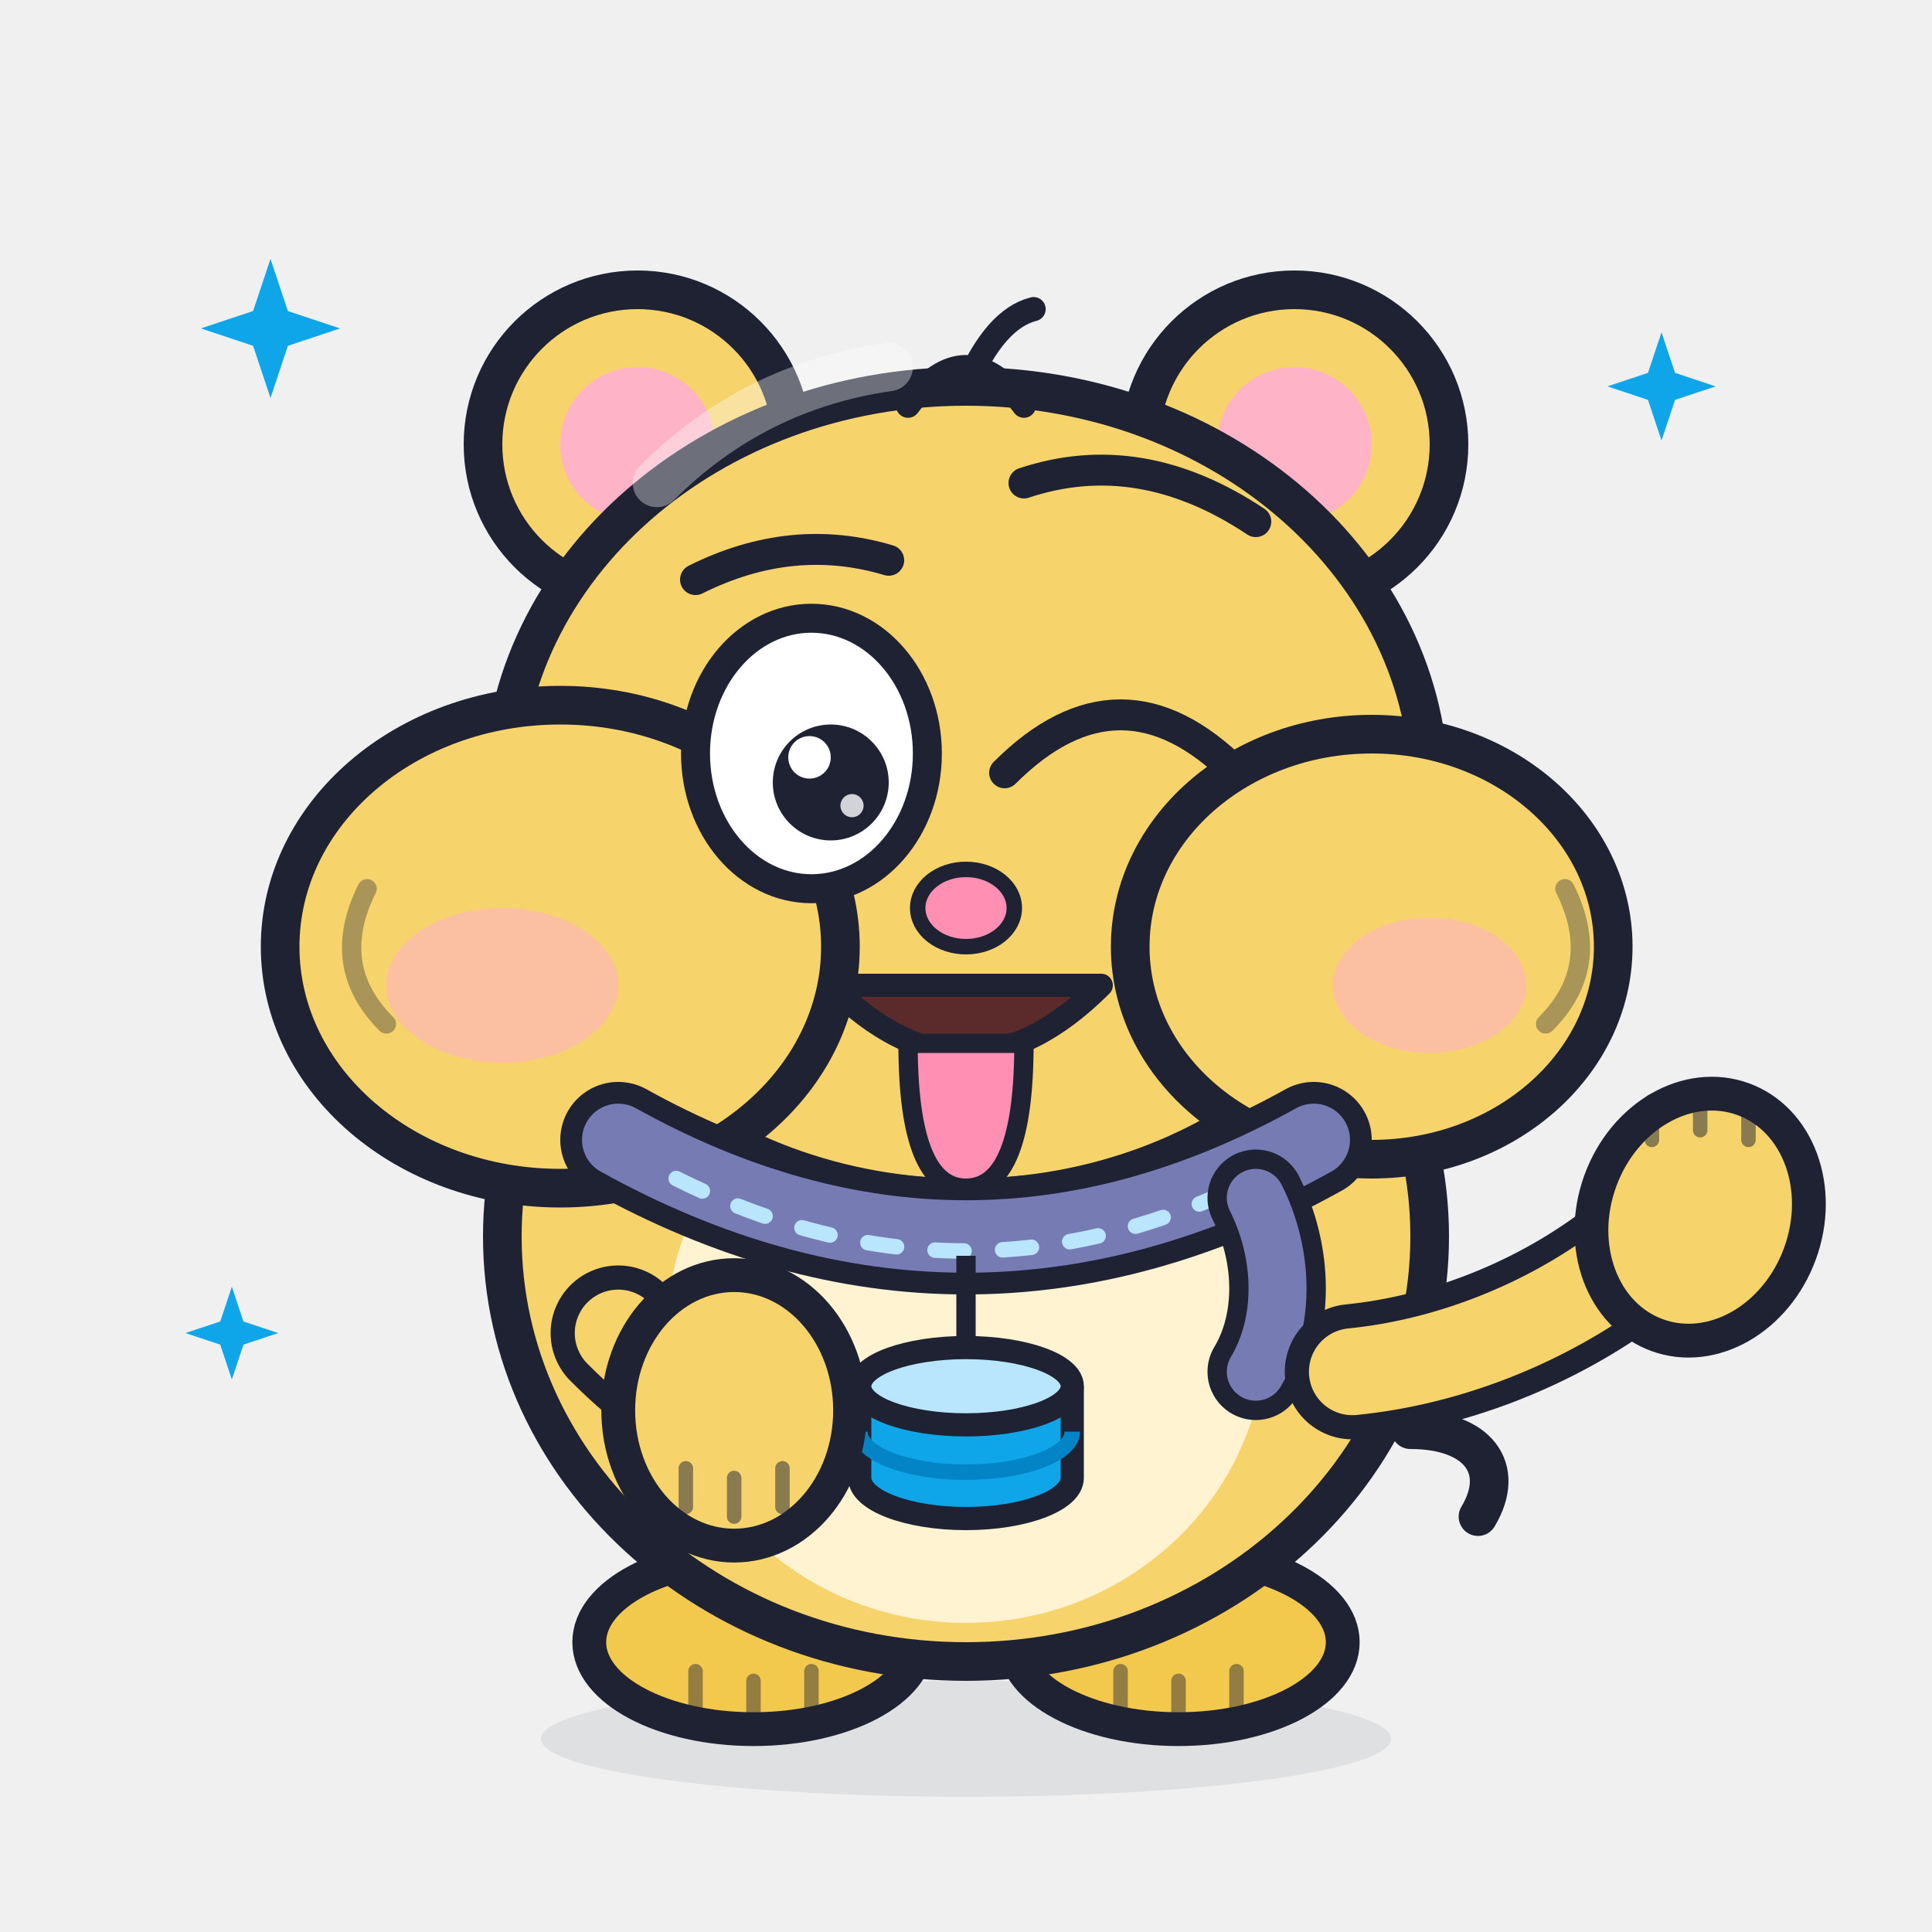
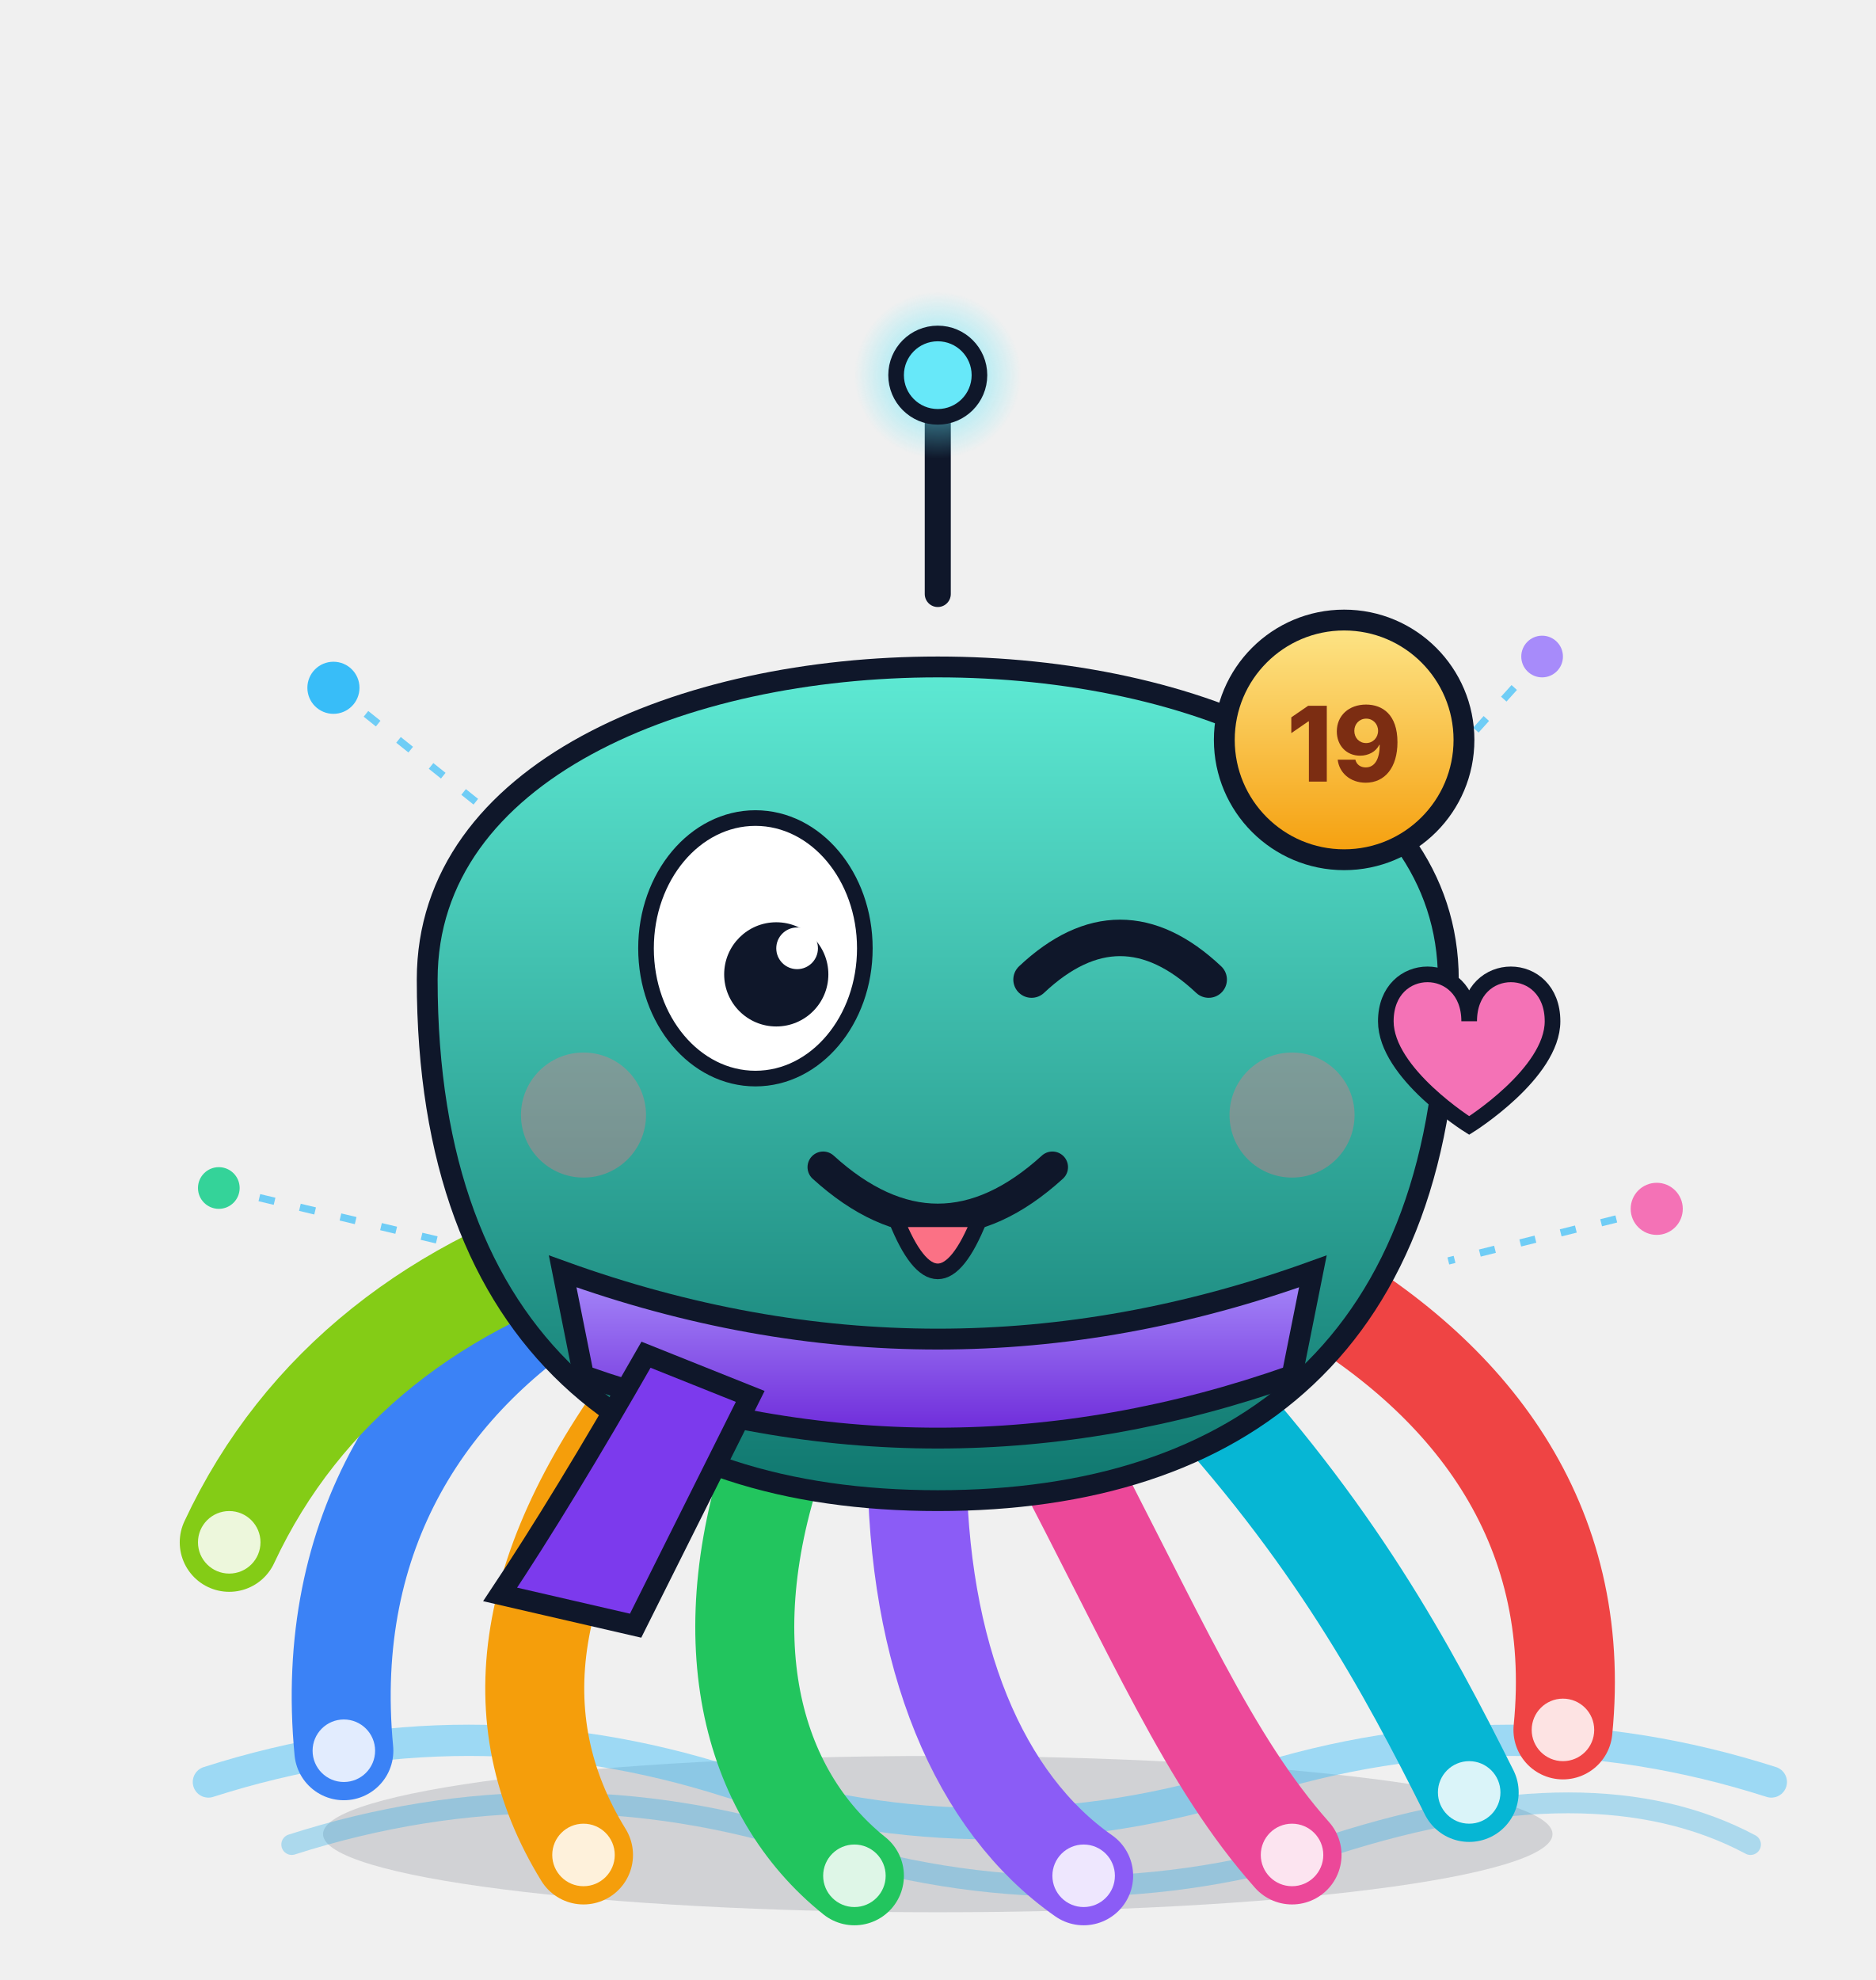
- <svg xmlns="http://www.w3.org/2000/svg" viewBox="0 0 200 200" width="88" height="88" role="img" aria-label="数据仓鼠仓仓 · 吐舌头 Tongue Out">
-   <style>
-   .ex-motion { animation: ex-bob 2.2s ease-in-out infinite; transform-box: fill-box; transform-origin: 50% 50%; }
-   .ex-anim-tear { animation: ex-tear 1.8s ease-in infinite; transform-box: fill-box; transform-origin: center; }
-   .ex-anim-sweat { animation: ex-tear 1.5s ease-in infinite; transform-box: fill-box; transform-origin: center; }
-   .ex-anim-heart { animation: ex-heart 2.2s ease-out infinite; transform-box: fill-box; transform-origin: center; }
-   .ex-anim-spark { animation: ex-spark 1.9s ease-in-out infinite; transform-box: fill-box; transform-origin: center; }
-   .ex-anim-rain { animation: ex-rain 1.4s linear infinite; transform-box: fill-box; transform-origin: center; }
-   .ex-anim-confetti { animation: ex-confetti 2.4s linear infinite; transform-box: fill-box; transform-origin: center; }
-   .ex-anim-pulse { animation: ex-pulse 1.6s ease-in-out infinite; transform-box: fill-box; transform-origin: center; }
-   .ex-anim-knock { animation: ex-knock 0.55s ease-in-out infinite; transform-box: fill-box; transform-origin: center; }
-   .ex-anim-knockline { animation: ex-knockline 0.55s ease-out infinite; transform-box: fill-box; transform-origin: center; }
-   .ex-anim-palm { animation: ex-palm 0.9s ease-in-out infinite; transform-box: fill-box; transform-origin: center; }
-   .ex-anim-steam { animation: ex-steam 1.8s ease-out infinite; transform-box: fill-box; transform-origin: center; }
-   .ex-anim-shock { animation: ex-shock 0.5s ease-in-out infinite; transform-box: fill-box; transform-origin: center; }
-   @keyframes ex-bob { 0%,100% { transform: translateY(0); } 50% { transform: translateY(-2.5px); } }
-   @keyframes ex-bounce { 0%,100% { transform: translateY(0); } 40% { transform: translateY(-6px); } 60% { transform: translateY(-2px); } }
-   @keyframes ex-tremble { 0%,100% { transform: translateX(0); } 25% { transform: translateX(-1px); } 75% { transform: translateX(1px); } }
-   @keyframes ex-sway { 0%,100% { transform: rotate(0deg); } 50% { transform: rotate(2deg); } }
-   @keyframes ex-shake { 0%,100% { transform: translateX(0); } 20% { transform: translateX(-4.24px); } 40% { transform: translateX(4.24px); } 60% { transform: translateX(-2.75px); } 80% { transform: translateX(1.75px); } }
-   @keyframes ex-tear { 0% { transform: translateY(0); opacity: 0; } 18% { opacity: 1; } 100% { transform: translateY(8.58px); opacity: 0; } }
-   @keyframes ex-heart { 0% { transform: translateY(0) scale(.65); opacity: 0; } 20% { opacity: 1; } 100% { transform: translateY(-14.04px) scale(1.15); opacity: 0; } }
-   @keyframes ex-spark { 0%,100% { transform: scale(.6) rotate(0deg); opacity: .3; } 50% { transform: scale(1.15) rotate(25deg); opacity: 1; } }
-   @keyframes ex-rain { 0% { transform: translateY(0); opacity: 0; } 20% { opacity: 1; } 100% { transform: translateY(9.36px); opacity: 0; } }
-   @keyframes ex-confetti { 0% { transform: translateY(-4px) rotate(0deg); opacity: 1; } 100% { transform: translateY(14px) rotate(200deg); opacity: 0; } }
-   @keyframes ex-pulse { 0%,100% { transform: scale(1); opacity: .35; } 50% { transform: scale(1.18); opacity: .7; } }
-   @keyframes ex-knock { 0%,100% { transform: translateX(3.51px); } 35% { transform: translateX(0); } }
-   @keyframes ex-knockline { 0%,100% { transform: scaleX(.6); opacity: .35; } 35% { transform: scaleX(1); opacity: 1; } }
-   @keyframes ex-palm { 0%,100% { transform: translateY(0) rotate(0deg); } 50% { transform: translateY(-1px) rotate(-4deg); } }
-   @keyframes ex-steam { 0% { transform: translateY(0); opacity: .7; } 100% { transform: translateY(-7.02px); opacity: 0; } }
-   @keyframes ex-shock { 0%,100% { transform: scaleX(.7); opacity: .4; } 50% { transform: scaleX(1.25); opacity: 1; } }
-   @keyframes ex-drift { 0%,100% { transform: translateY(0); } 50% { transform: translateY(-1.56px); } }
-   @media (prefers-reduced-motion: reduce) {
-     .ex-motion, [class*="ex-anim-"] { animation: none !important; }
-   }
-   </style>
-   <g class="ex-motion ex-tongue">
-     <g class="ex-base">
-       <ellipse cx="100" cy="180" rx="44" ry="6" fill="#1E2233" opacity=".08" />
-       <path d="M146 148c7 0 10 4 7 9" fill="none" stroke="#1E2233" stroke-width="4" stroke-linecap="round" />
-       <g fill="#F2C94C" stroke="#1E2233" stroke-width="3.5">
-         <ellipse cx="78" cy="170" rx="17" ry="9" />
-         <ellipse cx="122" cy="170" rx="17" ry="9" />
-       </g>
-       <g stroke="#1E2233" stroke-width="1.5" opacity=".45" stroke-linecap="round">
-         <path d="M72 173v4" />
-         <path d="M78 174v4" />
-         <path d="M84 173v4" />
-         <path d="M116 173v4" />
-         <path d="M122 174v4" />
-         <path d="M128 173v4" />
-       </g>
-       <ellipse cx="100" cy="128" rx="48" ry="44" fill="#F6D36B" stroke="#1E2233" stroke-width="4" />
-       <ellipse cx="100" cy="138" rx="31" ry="30" fill="#FFF3D1" />
-       <g fill="#F6D36B" stroke="#1E2233" stroke-width="4">
-         <circle cx="66" cy="46" r="16" />
-         <circle cx="134" cy="46" r="16" />
-       </g>
-       <g fill="#FFB3C7">
-         <circle cx="66" cy="46" r="8" />
-         <circle cx="134" cy="46" r="8" />
-       </g>
-       <ellipse cx="100" cy="82" rx="48" ry="42" fill="#F6D36B" stroke="#1E2233" stroke-width="4" />
-       <path d="M94 42q6-8 12 0M100 40q3-7 7-8" fill="none" stroke="#1E2233" stroke-width="2.5" stroke-linecap="round" />
-       <g fill="#F6D36B" stroke="#1E2233" stroke-width="4">
-         <ellipse cx="58" cy="98" rx="29" ry="25" />
-         <ellipse cx="142" cy="98" rx="25" ry="22" />
-       </g>
-       <path d="M38 92q-4 8 2 14M162 92q4 8-2 14" fill="none" stroke="#1E2233" stroke-width="2" opacity=".35" stroke-linecap="round" />
-       <path d="M64 118q36 20 72 0" fill="none" stroke="#1E2233" stroke-width="12" stroke-linecap="round" />
-       <path d="M64 118q36 20 72 0" fill="none" stroke="#777BB4" stroke-width="7.5" stroke-linecap="round" />
-       <path d="M70 122q30 15 60 0" fill="none" stroke="#BAE6FD" stroke-width="1.6" stroke-linecap="round" stroke-dasharray="3 4" />
-       <path d="M130 124c3 6 3 13 0 18" fill="none" stroke="#1E2233" stroke-width="10" stroke-linecap="round" />
-       <path d="M130 124c3 6 3 13 0 18" fill="none" stroke="#777BB4" stroke-width="6" stroke-linecap="round" />
-       <line x1="100" y1="130" x2="100" y2="140" stroke="#1E2233" stroke-width="2" />
-       <path d="M89 143.5v9.5c0 2.3 4.9 4.2 11 4.2s11-1.9 11-4.2v-9.5" fill="#0EA5E9" stroke="#1E2233" stroke-width="2.4" stroke-linejoin="round" />
-       <ellipse cx="100" cy="143.5" rx="11" ry="4" fill="#BAE6FD" stroke="#1E2233" stroke-width="2.4" />
-       <path d="M89 148.2c0 2.3 4.9 4.2 11 4.2s11-1.9 11-4.2" fill="none" stroke="#0284C7" stroke-width="1.6" />
-       <path d="M68 50q10-10 24-12" fill="none" stroke="#FFF" stroke-width="5" opacity=".35" stroke-linecap="round" />
+ <svg xmlns="http://www.w3.org/2000/svg" viewBox="0 0 360 380" width="360" height="380" role="img" aria-labelledby="petTitle petDesc">
+   <defs>
+     <linearGradient id="bodyGrad" x1="0" y1="0" x2="0" y2="1">
+       <stop offset="0" stop-color="#5EEAD4" />
+       <stop offset="1" stop-color="#0F766E" />
+     </linearGradient>
+     <linearGradient id="scarfGrad" x1="0" y1="0" x2="0" y2="1">
+       <stop offset="0" stop-color="#A78BFA" />
+       <stop offset="1" stop-color="#6D28D9" />
+     </linearGradient>
+     <linearGradient id="badgeGrad" x1="0" y1="0" x2="0" y2="1">
+       <stop offset="0" stop-color="#FDE68A" />
+       <stop offset="1" stop-color="#F59E0B" />
+     </linearGradient>
+     <radialGradient id="glow">
+       <stop offset="0" stop-color="#67E8F9" stop-opacity=".9" />
+       <stop offset="1" stop-color="#67E8F9" stop-opacity="0" />
+     </radialGradient>
+     <style>
+       .pet-bob { animation: petBob 5.2s ease-in-out infinite; transform-box: fill-box; transform-origin: 50% 100%; }
+       .spark { animation: petSpark 2.6s ease-in-out infinite; }
+       .tear { animation: petTear 2.2s ease-in infinite; }
+       @keyframes petBob { 0%, 100% { transform: translateY(0); } 50% { transform: translateY(-7px); } }
+       @keyframes petSpark { 0%, 100% { opacity: .35; transform: scale(.8); } 50% { opacity: 1; transform: scale(1.08); } }
+       @keyframes petTear { 0% { opacity: 0; transform: translateY(-4px); } 30% { opacity: 1; } 100% { opacity: 0; transform: translateY(18px); } }
+       @media (prefers-reduced-motion: reduce) { .pet-bob, .spark, .tear { animation: none; } }
+     </style>
+   </defs>
+   <g class="pet-bob">
+     <ellipse cx="180" cy="352" rx="118" ry="15" fill="#0F172A" opacity=".14" />
+     <path d="M40 342 Q90 326 140 342 T240 342 T340 342" fill="none" stroke="#38BDF8" stroke-width="6" stroke-linecap="round" opacity=".45" />
+     <path d="M56 354 Q106 338 156 354 T256 354 T336 354" fill="none" stroke="#0EA5E9" stroke-width="4" stroke-linecap="round" opacity=".3" />
+     <g opacity=".7" fill="none" stroke="#38BDF8" stroke-width="1.4" stroke-dasharray="3 5">
+       <path d="M64 132 L104 164" />
+       <path d="M296 126 L260 166" />
+       <path d="M42 228 L84 238" />
+       <path d="M318 232 L278 242" />
    </g>
-     <g class="ex-face">
-       <ellipse cx="84" cy="78" rx="12" ry="14" fill="#FFF" stroke="#1E2233" stroke-width="3" />
-       <circle cx="86" cy="81" r="6" fill="#1E2233" />
-       <circle cx="83.8" cy="78.4" r="2.2" fill="#FFF" />
-       <circle cx="88.2" cy="83.4" r="1.2" fill="#FFF" opacity=".8" />
-       <path d="M104 80q12-12 24 0" fill="none" stroke="#1E2233" stroke-width="3.2" stroke-linecap="round" />
-       <path d="M72 60q10-5 20-2" fill="none" stroke="#1E2233" stroke-width="3.2" stroke-linecap="round" />
-       <path d="M106 50q12-4 24 4" fill="none" stroke="#1E2233" stroke-width="3.2" stroke-linecap="round" />
-       <ellipse cx="100" cy="94" rx="5" ry="4" fill="#FF8FB3" stroke="#1E2233" stroke-width="1.6" />
-       <path d="M86 102q14 14 28 0z" fill="#5B2A2A" stroke="#1E2233" stroke-width="2.4" stroke-linejoin="round" />
-       <path d="M94 108c0 10 2 15 6 15s6-5 6-15z" fill="#FF8FB3" stroke="#1E2233" stroke-width="2" stroke-linejoin="round" />
-       <ellipse cx="52" cy="102" rx="12" ry="8" fill="#FFB3C7" opacity="0.6" />
-       <ellipse cx="148" cy="102" rx="10" ry="7" fill="#FFB3C7" opacity="0.6" />
+     <g class="spark">
+       <circle cx="64" cy="132" r="5" fill="#38BDF8" />
+       <circle cx="296" cy="126" r="4" fill="#A78BFA" />
+       <circle cx="42" cy="228" r="4" fill="#34D399" />
+       <circle cx="318" cy="232" r="5" fill="#F472B6" />
    </g>
-     <g class="ex-arms">
-       <path d="M64 138c4 4 8 7 12 8" fill="none" stroke="#1E2233" stroke-width="14" stroke-linecap="round" />
-       <path d="M64 138c4 4 8 7 12 8" fill="none" stroke="#F6D36B" stroke-width="9" stroke-linecap="round" />
-       <ellipse cx="76" cy="146" rx="12" ry="14" fill="#F6D36B" stroke="#1E2233" stroke-width="3.5" />
-       <g stroke="#1E2233" stroke-width="1.5" opacity=".5" stroke-linecap="round">
-         <path d="M71 152v4" />
-         <path d="M76 153v4" />
-         <path d="M81 152v4" />
-       </g>
-       <path d="M140 142c10-1 20-5 28-11" fill="none" stroke="#1E2233" stroke-width="14" stroke-linecap="round" />
-       <path d="M140 142c10-1 20-5 28-11" fill="none" stroke="#F6D36B" stroke-width="9" stroke-linecap="round" />
-       <ellipse cx="176" cy="126" rx="11" ry="13" fill="#F6D36B" stroke="#1E2233" stroke-width="3.5" transform="rotate(20 176 126)" />
-       <g stroke="#1E2233" stroke-width="1.5" opacity=".5" stroke-linecap="round">
-         <path d="M171 118v-4" />
-         <path d="M176 117v-4" />
-         <path d="M181 118v-4" />
-       </g>
+     <g fill="none" stroke-linecap="round">
+       <path d="M112 246 C82 264 62 294 66 336" stroke="#3B82F6" stroke-width="19" />
+       <path d="M128 264 C100 300 96 330 112 356" stroke="#F59E0B" stroke-width="19" />
+       <path d="M150 276 C136 314 144 344 164 360" stroke="#22C55E" stroke-width="19" />
+       <path d="M176 280 C176 318 188 346 208 360" stroke="#8B5CF6" stroke-width="19" />
+       <path d="M202 276 C222 314 232 338 248 356" stroke="#EC4899" stroke-width="19" />
+       <path d="M228 264 C256 294 270 320 282 344" stroke="#06B6D4" stroke-width="19" />
+       <path d="M250 246 C282 264 304 292 300 332" stroke="#EF4444" stroke-width="19" />
+       <path d="M118 236 C84 246 58 266 44 296" stroke="#84CC16" stroke-width="19" />
    </g>
-     <g class="ex-effects">
-       <g class="ex-anim-spark" style="animation-delay:0s" transform="translate(28 34) scale(0.9)">
-         <path d="M0 -8L2 -2 8 0 2 2 0 8-2 2-8 0-2-2Z" fill="#0EA5E9" />
-       </g>
-       <g class="ex-anim-spark" style="animation-delay:0.5s" transform="translate(172 40) scale(0.7)">
-         <path d="M0 -8L2 -2 8 0 2 2 0 8-2 2-8 0-2-2Z" fill="#0EA5E9" />
-       </g>
-       <g class="ex-anim-spark" style="animation-delay:0.9s" transform="translate(24 138) scale(0.6)">
-         <path d="M0 -8L2 -2 8 0 2 2 0 8-2 2-8 0-2-2Z" fill="#0EA5E9" />
-       </g>
+     <g fill="#FFFFFF" opacity=".85">
+       <circle cx="66" cy="336" r="6" />
+       <circle cx="112" cy="356" r="6" />
+       <circle cx="164" cy="360" r="6" />
+       <circle cx="208" cy="360" r="6" />
+       <circle cx="248" cy="356" r="6" />
+       <circle cx="282" cy="344" r="6" />
+       <circle cx="300" cy="332" r="6" />
+       <circle cx="44" cy="296" r="6" />
    </g>
+     <path d="M82 188 C82 108 278 108 278 188 C278 258 238 288 180 288 C122 288 82 258 82 188 Z" fill="url(#bodyGrad)" stroke="#0F172A" stroke-width="4" />
+     <path d="M180 114 V80" stroke="#0F172A" stroke-width="5" stroke-linecap="round" />
+     <circle cx="180" cy="72" r="16" fill="url(#glow)" />
+     <circle cx="180" cy="72" r="8" fill="#67E8F9" stroke="#0F172A" stroke-width="3" />
+     <circle cx="258" cy="142" r="23" fill="url(#badgeGrad)" stroke="#0F172A" stroke-width="4" />
+     <text x="258" y="150" text-anchor="middle" font-family="system-ui, -apple-system, Segoe UI, sans-serif" font-size="20" font-weight="800" fill="#7C2D12">19</text>
+     <path d="M108 244 Q180 270 252 244 L248 264 Q180 288 112 264 Z" fill="url(#scarfGrad)" stroke="#0F172A" stroke-width="4" />
+     <path d="M124 260 Q108 288 96 306 L122 312 Q134 288 144 268 Z" fill="#7C3AED" stroke="#0F172A" stroke-width="4" />
+     <g>
+       <ellipse cx="145" cy="182" rx="21" ry="25" fill="#FFFFFF" stroke="#0F172A" stroke-width="3" />
+       <circle cx="149" cy="187" r="10" fill="#0F172A" />
+       <circle cx="153" cy="182" r="4" fill="#FFFFFF" />
+       <path d="M198 188 Q215 172 232 188" fill="none" stroke="#0F172A" stroke-width="7" stroke-linecap="round" />
+       <circle cx="112" cy="214" r="12" fill="#FB7185" opacity=".35" />
+       <circle cx="248" cy="214" r="12" fill="#FB7185" opacity=".35" />
+       <path d="M158 224 Q180 244 202 224" fill="none" stroke="#0F172A" stroke-width="6" stroke-linecap="round" />
+       <path d="M172 234 Q180 254 188 234 Z" fill="#FB7185" stroke="#0F172A" stroke-width="3" />
+     </g>
+     <path d="M282 196 c0 -12 -16 -12 -16 0 c0 10 16 20 16 20 c0 0 16 -10 16 -20 c0 -12 -16 -12 -16 0Z" fill="#F472B6" stroke="#0F172A" stroke-width="3" />
  </g>
</svg>
